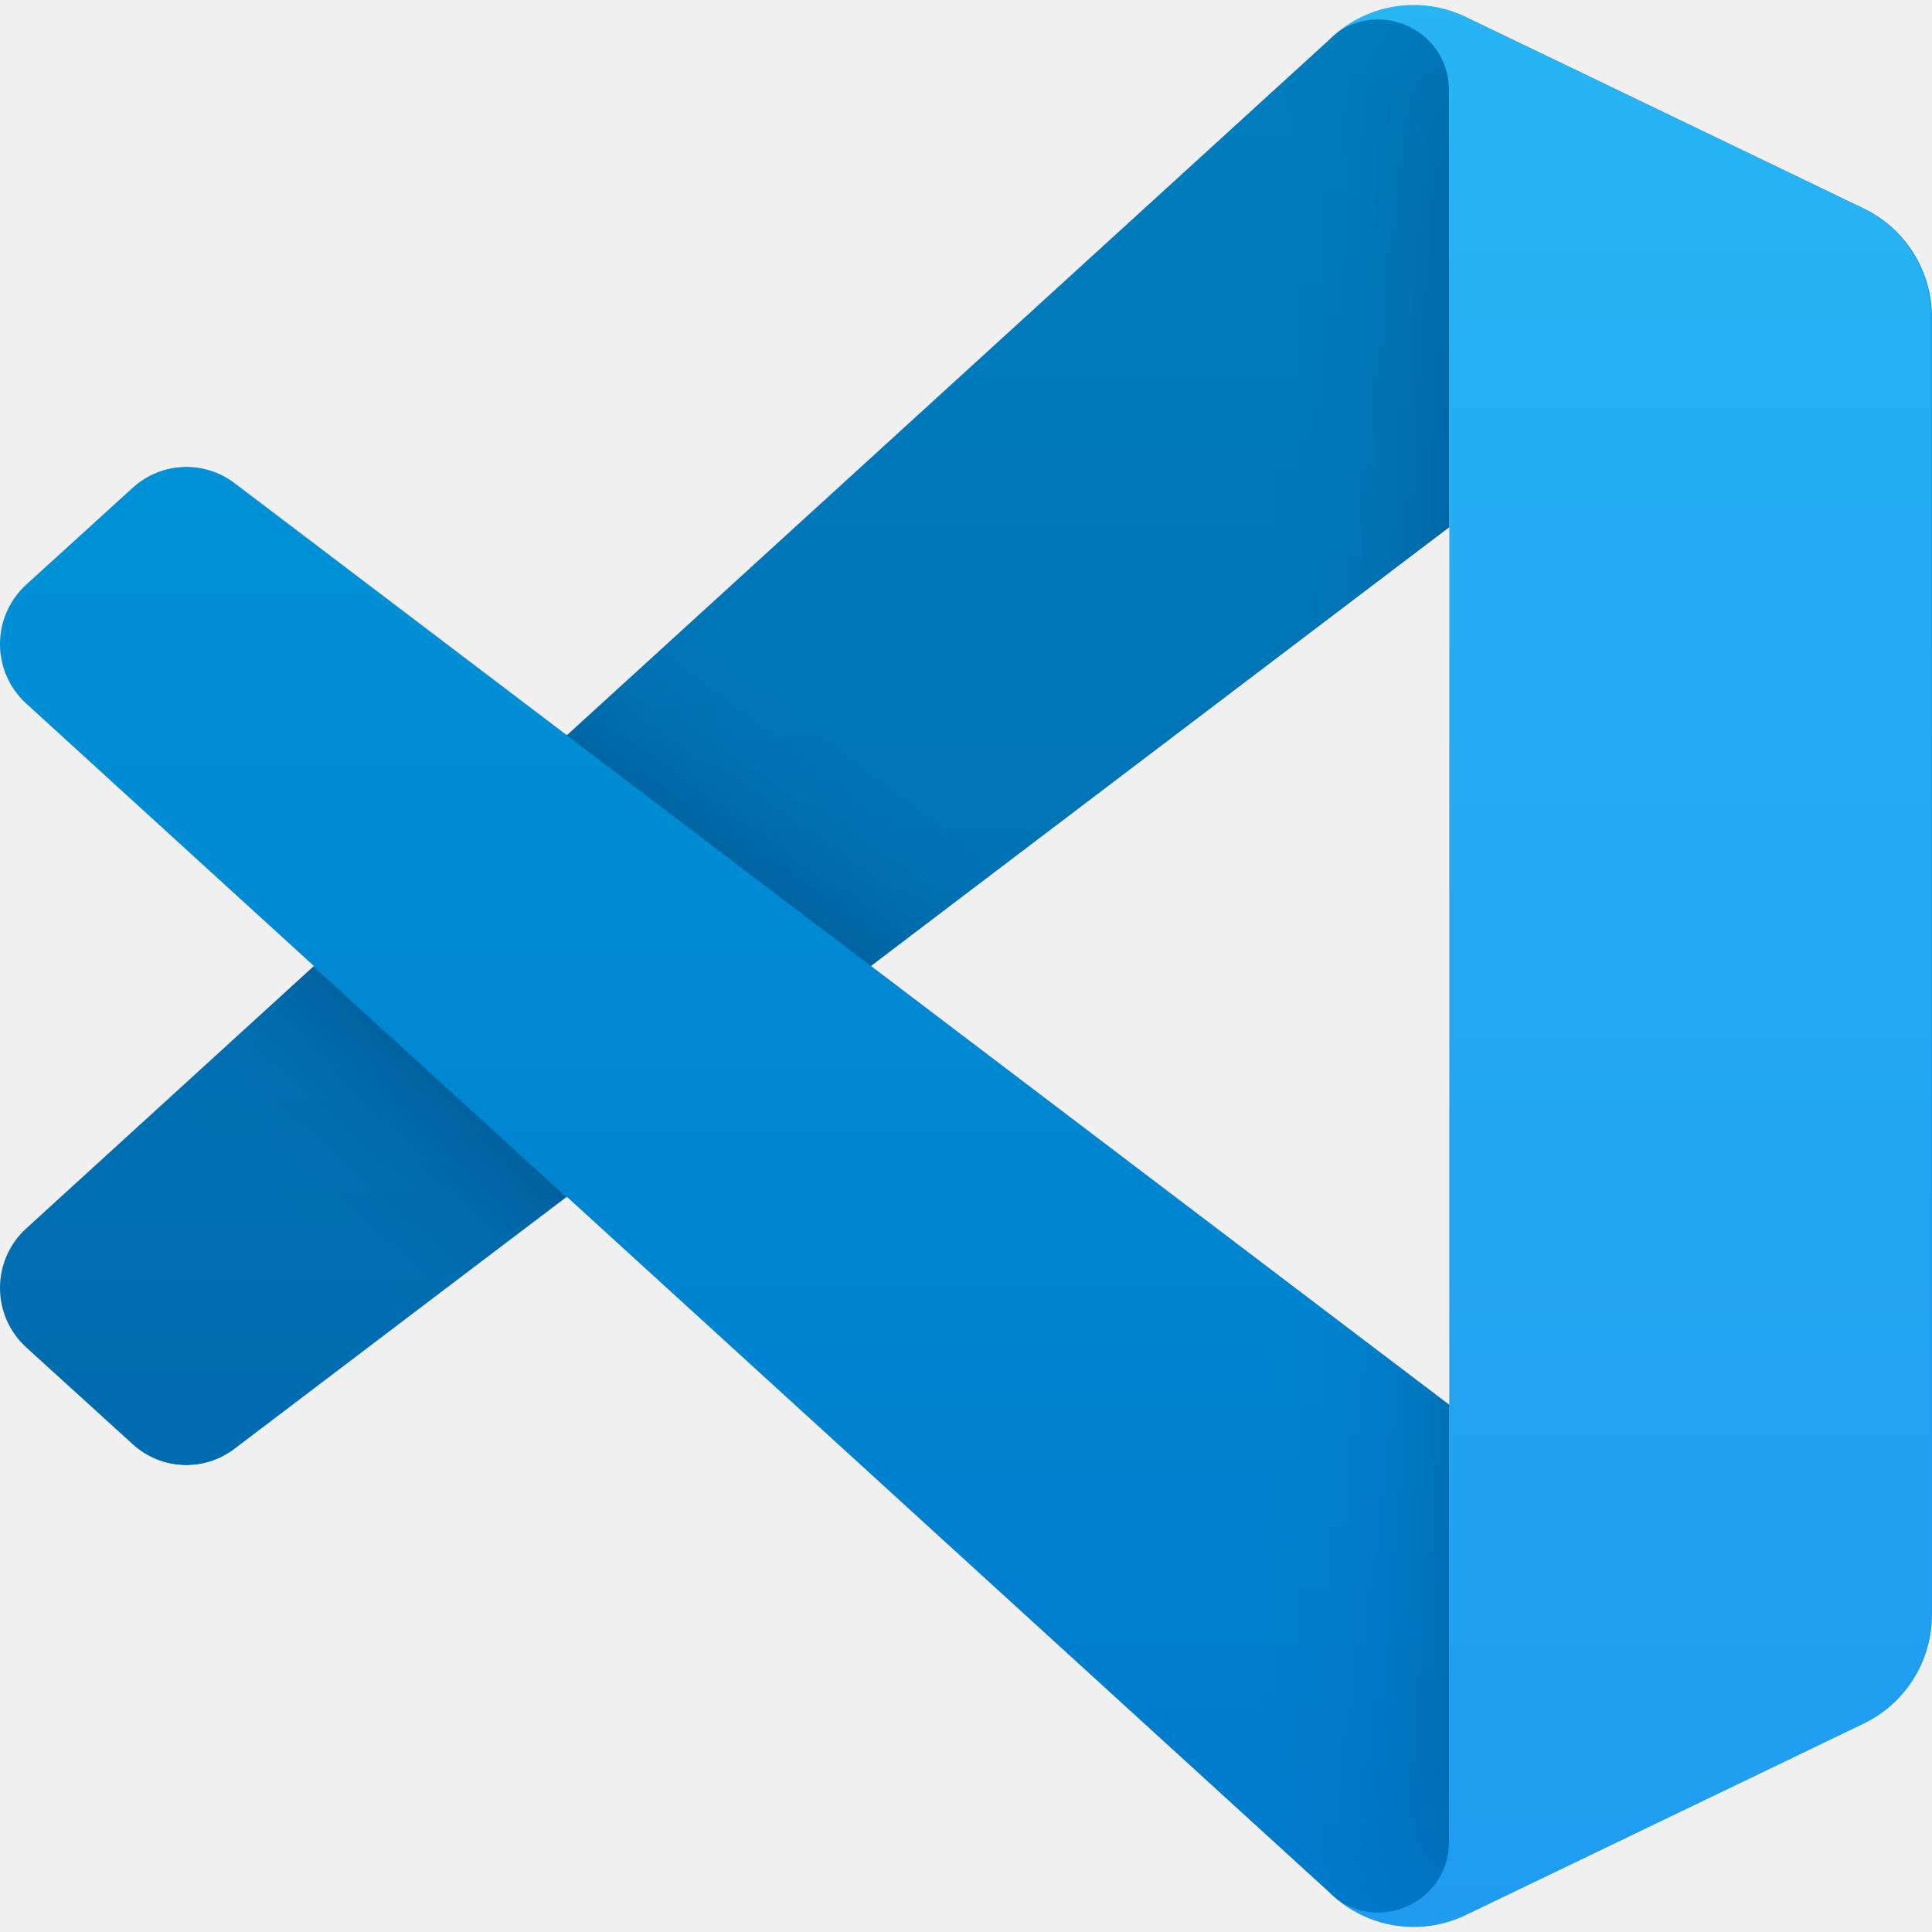
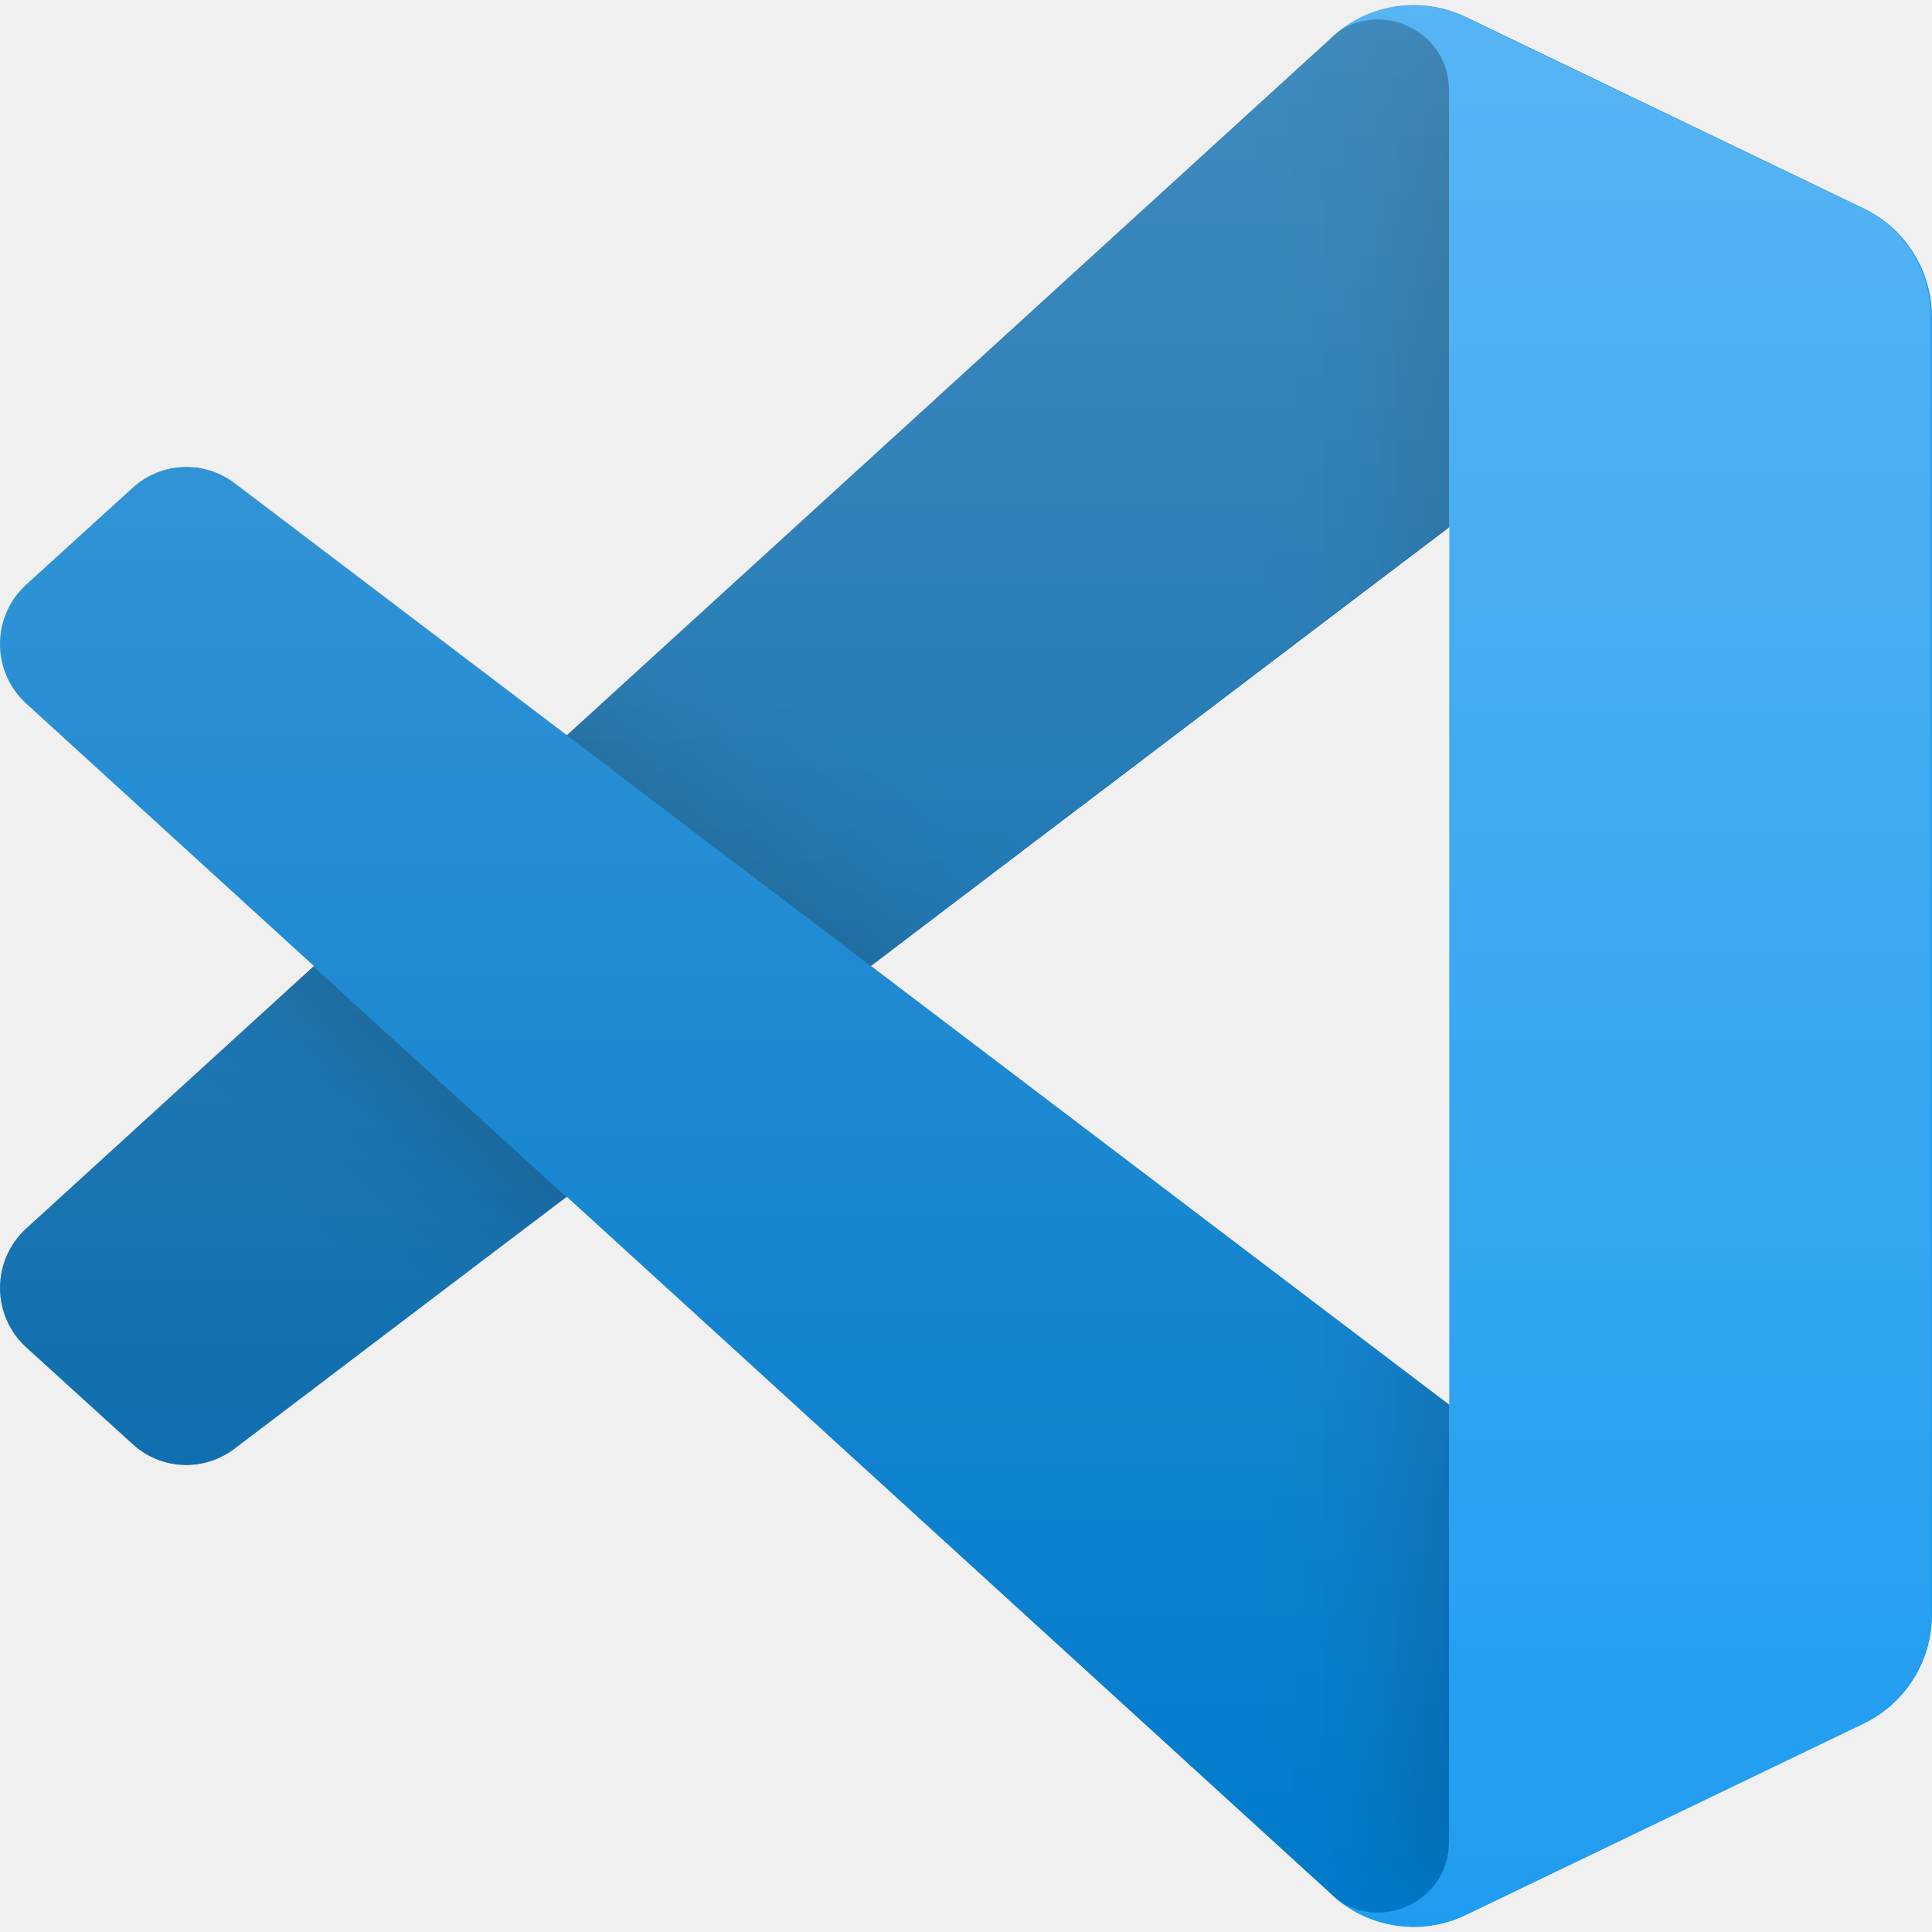
- <svg xmlns="http://www.w3.org/2000/svg" width="96" height="96" viewBox="0 0 96 96" fill="none">
-   <mask id="mask0" mask-type="alpha" maskUnits="userSpaceOnUse" x="0" y="0" width="96" height="96">
-     <path fill-rule="evenodd" clip-rule="evenodd" d="M68.075 95.344C69.587 95.933 71.311 95.896 72.838 95.161L92.602 85.651C94.679 84.652 96 82.55 96 80.244V15.757C96 13.451 94.679 11.349 92.602 10.35L72.838 0.839C70.835 -0.125 68.491 0.111 66.733 1.389C66.482 1.572 66.243 1.775 66.018 2L28.181 36.52L11.7 24.009C10.165 22.845 8.019 22.94 6.595 24.236L1.309 29.045C-0.434 30.63 -0.436 33.372 1.304 34.96L15.597 48L1.304 61.04C-0.436 62.628 -0.434 65.37 1.309 66.956L6.595 71.764C8.019 73.06 10.165 73.156 11.7 71.991L28.181 59.48L66.018 94C66.617 94.599 67.32 95.05 68.075 95.344ZM72.015 26.207L43.305 48L72.015 69.793V26.207Z" fill="white" />
+ <svg xmlns="http://www.w3.org/2000/svg" fill="none" height="96" viewBox="0 0 96 96" width="96">
+   <filter id="a" color-interpolation-filters="sRGB" filterUnits="userSpaceOnUse" height="88.556" width="112.058" x="-8.058" y="15.196">
+     <feFlood flood-opacity="0" result="BackgroundImageFix" />
+     <feColorMatrix in="SourceAlpha" type="matrix" values="0 0 0 0 0 0 0 0 0 0 0 0 0 0 0 0 0 0 127 0" />
+     <feOffset />
+     <feGaussianBlur stdDeviation="4" />
+     <feColorMatrix type="matrix" values="0 0 0 0 0 0 0 0 0 0 0 0 0 0 0 0 0 0 0.25 0" />
+     <feBlend in2="BackgroundImageFix" mode="overlay" result="effect1_dropShadow" />
+     <feBlend in="SourceGraphic" in2="effect1_dropShadow" mode="normal" result="shape" />
+   </filter>
+   <filter id="b" color-interpolation-filters="sRGB" filterUnits="userSpaceOnUse" height="111.505" width="46" x="58" y="-7.753">
+     <feFlood flood-opacity="0" result="BackgroundImageFix" />
+     <feColorMatrix in="SourceAlpha" type="matrix" values="0 0 0 0 0 0 0 0 0 0 0 0 0 0 0 0 0 0 127 0" />
+     <feOffset />
+     <feGaussianBlur stdDeviation="4" />
+     <feColorMatrix type="matrix" values="0 0 0 0 0 0 0 0 0 0 0 0 0 0 0 0 0 0 0.25 0" />
+     <feBlend in2="BackgroundImageFix" mode="overlay" result="effect1_dropShadow" />
+     <feBlend in="SourceGraphic" in2="effect1_dropShadow" mode="normal" result="shape" />
+   </filter>
+   <linearGradient id="c" gradientUnits="userSpaceOnUse" x1="47.942" x2="47.942" y1=".247" y2="95.753">
+     <stop offset="0" stop-color="#fff" />
+     <stop offset="1" stop-color="#fff" stop-opacity="0" />
+   </linearGradient>
+   <mask id="d" height="96" maskUnits="userSpaceOnUse" width="96" x="0" y="0">
+     <path clip-rule="evenodd" d="m68.075 95.344c1.512.589 3.236.551 4.762-.183l19.765-9.51c2.077-.999 3.398-3.101 3.398-5.407v-64.487c0-2.306-1.321-4.408-3.398-5.407l-19.765-9.511c-2.003-.964-4.347-.728-6.105.55-.251.183-.49.386-.715.611l-37.837 34.52-16.481-12.511c-1.534-1.165-3.68-1.069-5.105.227l-5.286 4.808c-1.743 1.585-1.745 4.327-.004 5.916l14.293 13.04-14.293 13.04c-1.741 1.588-1.739 4.33.004 5.916l5.286 4.808c1.425 1.296 3.571 1.392 5.105.227l16.481-12.511 37.837 34.52c.599.599 1.301 1.05 2.057 1.344zm3.939-69.138-28.71 21.793 28.71 21.793z" fill="#fff" fill-rule="evenodd" />
  </mask>
-   <g mask="url(#mask0)">
-     <path d="M92.603 10.364L72.823 0.841C70.533 -0.262 67.797 0.203 66 2L1.247 61.04C-0.495 62.628 -0.493 65.37 1.251 66.955L6.54 71.764C7.966 73.06 10.113 73.156 11.649 71.991L89.626 12.835C92.243 10.851 96 12.716 96 16V15.77C96 13.465 94.68 11.364 92.603 10.364Z" fill="#0065A9" />
-     <g filter="url(#filter0_d)">
-       <path d="M92.603 85.636L72.823 95.159C70.533 96.262 67.797 95.797 66 94L1.247 34.96C-0.495 33.372 -0.493 30.63 1.251 29.045L6.54 24.236C7.966 22.94 10.113 22.845 11.649 24.009L89.626 83.165C92.243 85.15 96 83.284 96 80V80.23C96 82.535 94.68 84.636 92.603 85.636Z" fill="#007ACC" />
+   <g mask="url(#d)">
+     <path d="m92.603 10.364-19.78-9.524c-2.289-1.102-5.026-.637-6.823 1.159l-64.753 59.04c-1.742 1.588-1.74 4.33.004 5.916l5.289 4.808c1.426 1.296 3.573 1.392 5.108.227l77.978-59.156c2.616-1.985 6.373-.119 6.373 3.165v-.23c0-2.305-1.32-4.406-3.397-5.406z" fill="#0065a9" />
+     <g filter="url(#a)">
+       <path d="m92.603 85.636-19.78 9.524c-2.289 1.102-5.026.637-6.823-1.159l-64.753-59.04c-1.742-1.588-1.74-4.33.004-5.916l5.289-4.808c1.426-1.296 3.573-1.392 5.108-.227l77.978 59.156c2.616 1.985 6.373.119 6.373-3.165v.23c0 2.305-1.32 4.406-3.397 5.406z" fill="#007acc" />
    </g>
-     <g filter="url(#filter1_d)">
-       <path d="M72.823 95.161C70.533 96.263 67.797 95.797 66 94C68.214 96.214 72 94.646 72 91.515V4.485C72 1.354 68.214 -0.214 66 2C67.797 0.203 70.533 -0.263 72.823 0.839L92.6 10.349C94.678 11.349 96 13.451 96 15.757V80.244C96 82.549 94.678 84.651 92.6 85.651L72.823 95.161Z" fill="#1F9CF0" />
+     <g filter="url(#b)">
+       <path d="m72.823 95.161c-2.29 1.101-5.027.636-6.824-1.161 2.214 2.214 6 .646 6-2.485v-87.029c0-3.131-3.786-4.699-6-2.485 1.797-1.797 4.533-2.263 6.824-1.161l19.777 9.511c2.078.999 3.4 3.101 3.4 5.407v64.487c0 2.306-1.321 4.408-3.4 5.407z" fill="#1f9cf0" />
    </g>
-     <g style="mix-blend-mode:overlay" opacity="0.25">
-       <path fill-rule="evenodd" clip-rule="evenodd" d="M68.017 95.344C69.529 95.933 71.253 95.896 72.779 95.161L92.544 85.651C94.621 84.651 95.942 82.55 95.942 80.244V15.757C95.942 13.451 94.621 11.349 92.544 10.35L72.779 0.839C70.776 -0.125 68.433 0.111 66.675 1.389C66.424 1.572 66.184 1.775 65.96 2L28.122 36.52L11.641 24.009C10.107 22.845 7.961 22.94 6.536 24.236L1.25 29.045C-0.493 30.63 -0.495 33.372 1.246 34.96L15.539 48L1.246 61.04C-0.495 62.628 -0.493 65.37 1.25 66.955L6.536 71.764C7.961 73.06 10.107 73.156 11.641 71.991L28.122 59.48L65.96 94C66.558 94.599 67.261 95.05 68.017 95.344ZM71.956 26.207L43.246 48L71.956 69.793V26.207Z" fill="url(#paint0_linear)" />
-     </g>
+     <path clip-rule="evenodd" d="m68.017 95.344c1.512.589 3.236.551 4.762-.183l19.765-9.51c2.077-.999 3.398-3.101 3.398-5.407v-64.487c0-2.306-1.321-4.408-3.398-5.407l-19.765-9.511c-2.003-.964-4.347-.728-6.105.55-.251.183-.49.386-.715.611l-37.837 34.52-16.481-12.511c-1.534-1.165-3.68-1.069-5.105.227l-5.286 4.808c-1.743 1.585-1.745 4.328-.004 5.916l14.293 13.04-14.293 13.04c-1.741 1.588-1.739 4.33.004 5.916l5.286 4.809c1.425 1.296 3.571 1.392 5.105.227l16.481-12.511 37.837 34.52c.599.599 1.301 1.05 2.057 1.344zm3.939-69.138-28.71 21.793 28.71 21.793z" fill="url(#c)" fill-rule="evenodd" opacity=".25" />
  </g>
-   <defs>
-     <filter id="filter0_d" x="-8.058" y="15.196" width="112.058" height="88.556" filterUnits="userSpaceOnUse" color-interpolation-filters="sRGB">
-       <feFlood flood-opacity="0" result="BackgroundImageFix" />
-       <feColorMatrix in="SourceAlpha" type="matrix" values="0 0 0 0 0 0 0 0 0 0 0 0 0 0 0 0 0 0 127 0" />
-       <feOffset />
-       <feGaussianBlur stdDeviation="4" />
-       <feColorMatrix type="matrix" values="0 0 0 0 0 0 0 0 0 0 0 0 0 0 0 0 0 0 0.25 0" />
-       <feBlend mode="overlay" in2="BackgroundImageFix" result="effect1_dropShadow" />
-       <feBlend mode="normal" in="SourceGraphic" in2="effect1_dropShadow" result="shape" />
-     </filter>
-     <filter id="filter1_d" x="58" y="-7.753" width="46" height="111.505" filterUnits="userSpaceOnUse" color-interpolation-filters="sRGB">
-       <feFlood flood-opacity="0" result="BackgroundImageFix" />
-       <feColorMatrix in="SourceAlpha" type="matrix" values="0 0 0 0 0 0 0 0 0 0 0 0 0 0 0 0 0 0 127 0" />
-       <feOffset />
-       <feGaussianBlur stdDeviation="4" />
-       <feColorMatrix type="matrix" values="0 0 0 0 0 0 0 0 0 0 0 0 0 0 0 0 0 0 0.25 0" />
-       <feBlend mode="overlay" in2="BackgroundImageFix" result="effect1_dropShadow" />
-       <feBlend mode="normal" in="SourceGraphic" in2="effect1_dropShadow" result="shape" />
-     </filter>
-     <linearGradient id="paint0_linear" x1="47.942" y1="0.247" x2="47.942" y2="95.753" gradientUnits="userSpaceOnUse">
-       <stop stop-color="white" />
-       <stop offset="1" stop-color="white" stop-opacity="0" />
-     </linearGradient>
-   </defs>
</svg>
